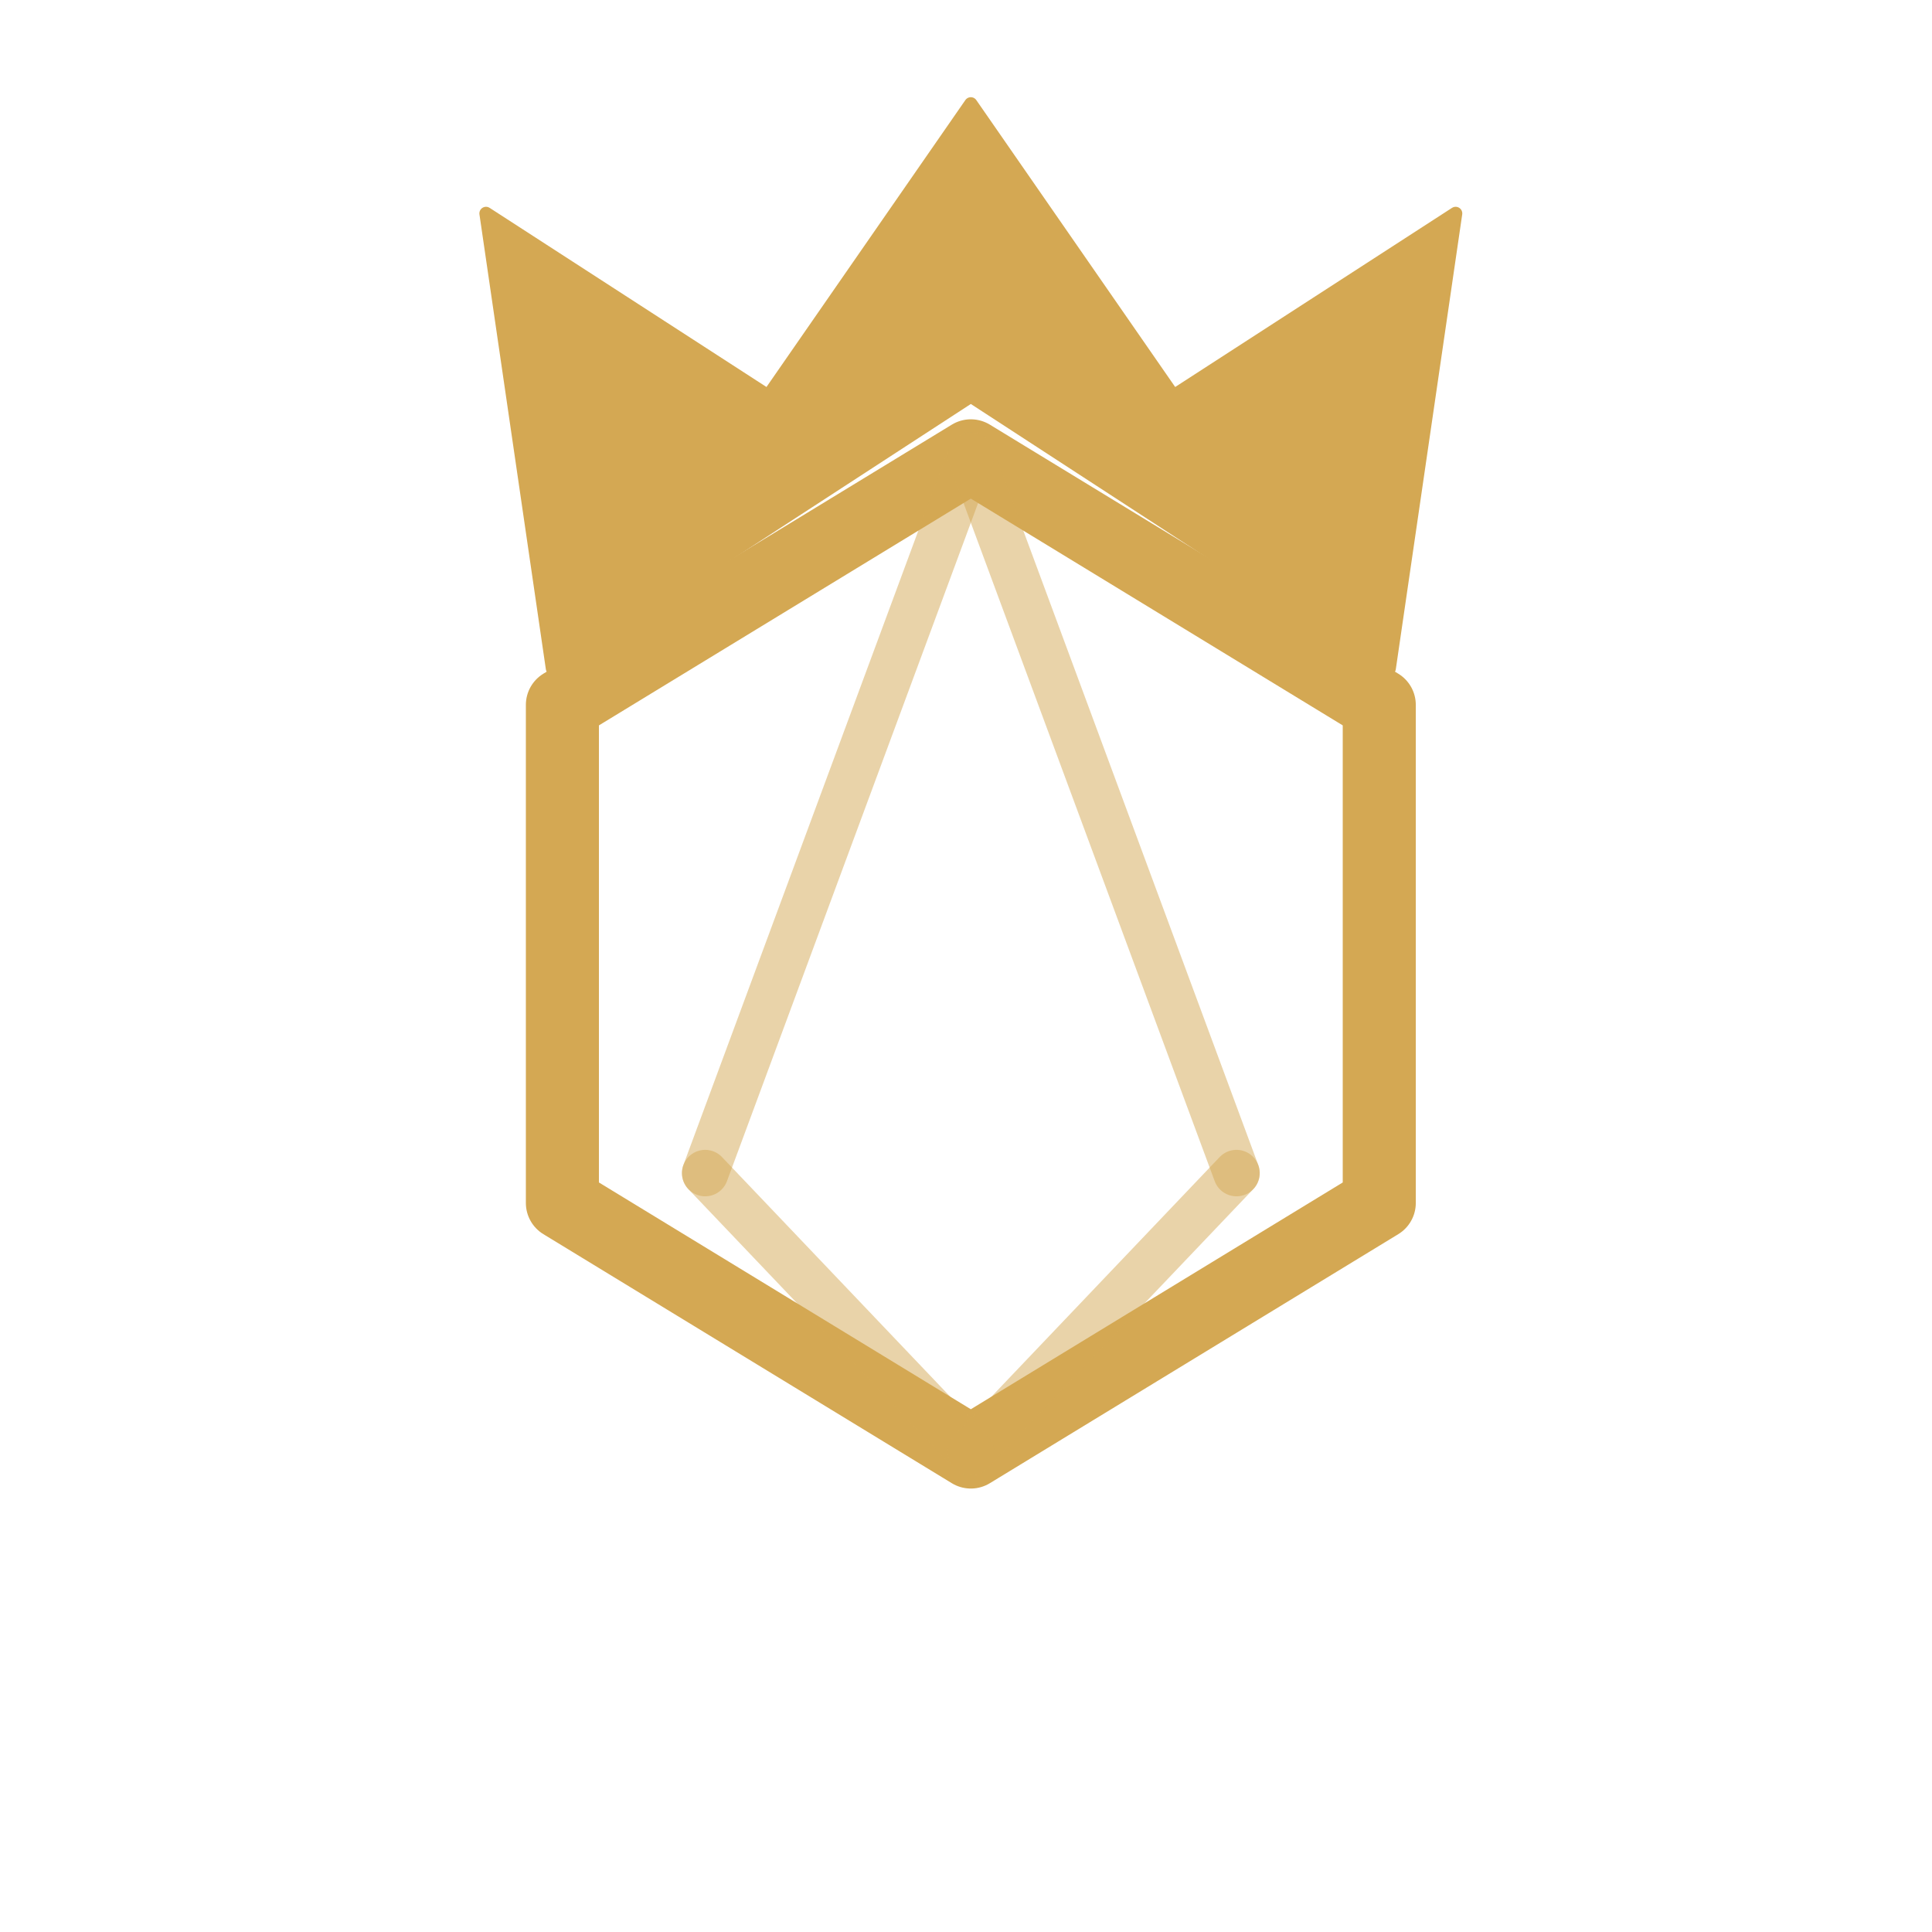
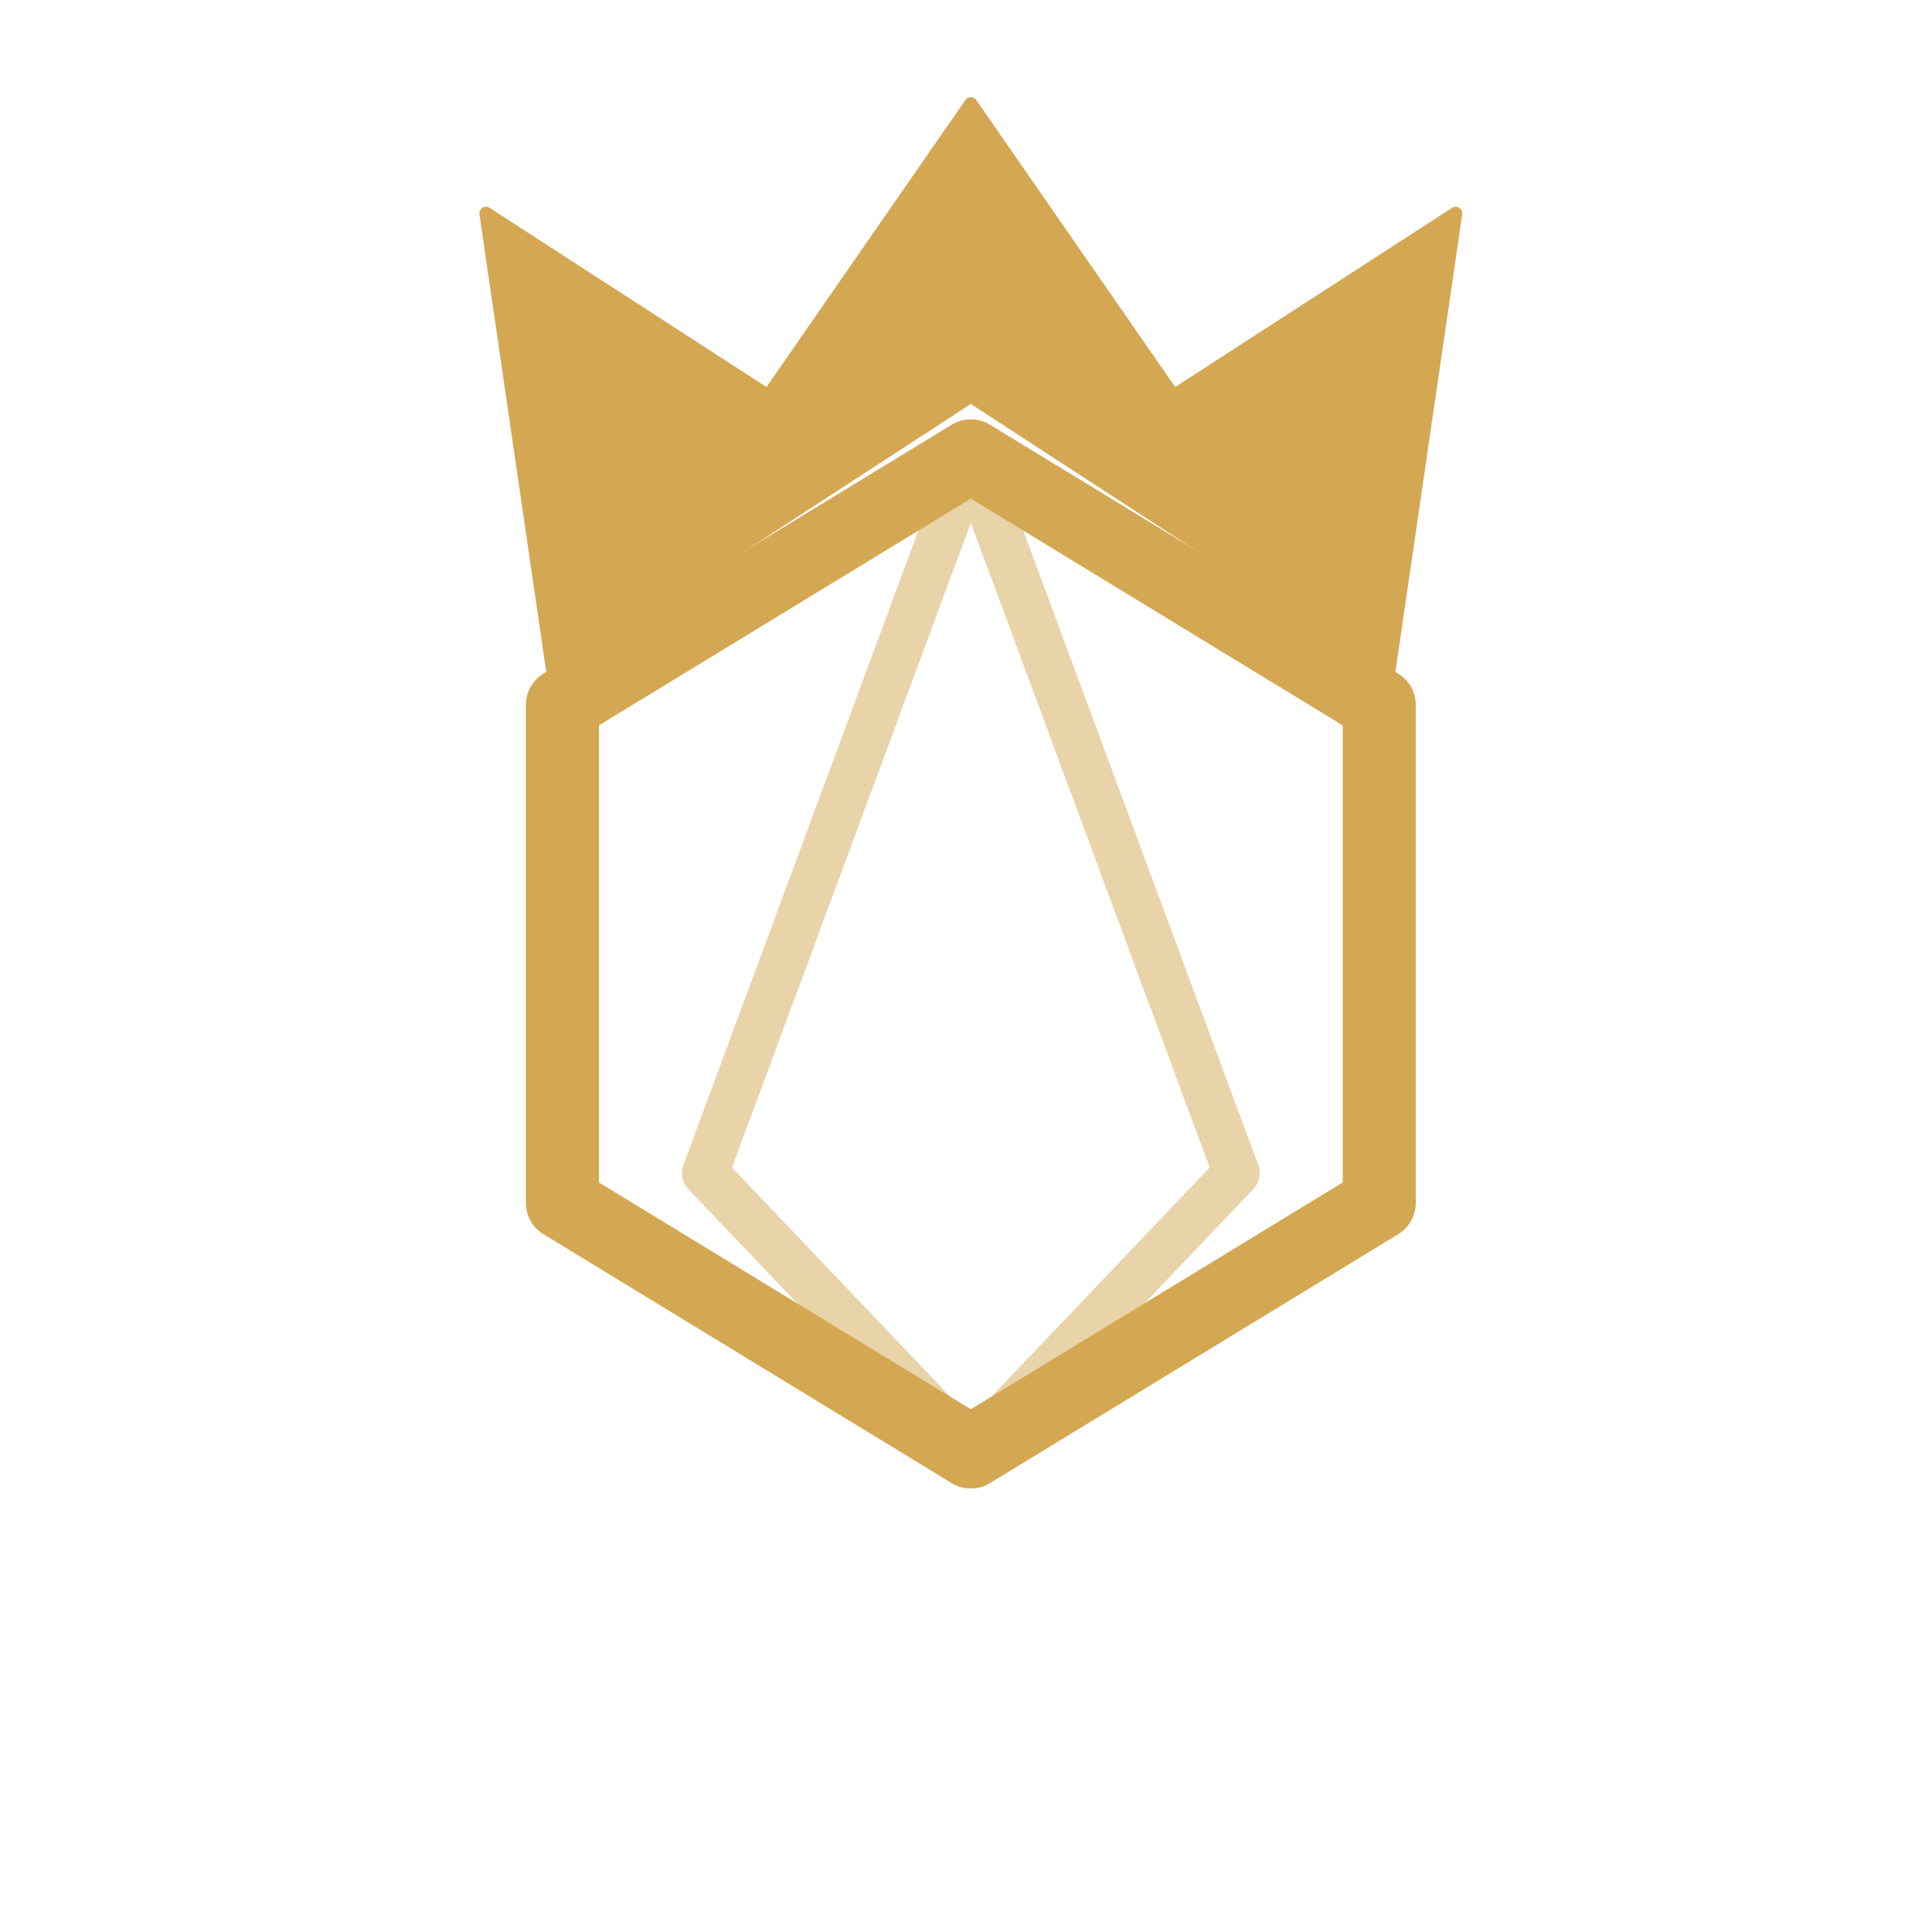
- <svg xmlns="http://www.w3.org/2000/svg" viewBox="0 0 32 32" fill="none">
-   <rect width="32" height="32" rx="6" fill="none" />
-   <g transform="translate(2, 1.5) scale(0.055)" stroke="#D4A853" fill="none" stroke-linejoin="round" stroke-linecap="round">
-     <polygon points="256,110 379,185 379,335 256,410 133,335 133,185" stroke-width="22" />
-     <line x1="256" y1="110" x2="176" y2="326" stroke-width="14" opacity="0.5" />
-     <line x1="256" y1="110" x2="336" y2="326" stroke-width="14" opacity="0.5" />
-     <line x1="256" y1="410" x2="176" y2="326" stroke-width="14" opacity="0.5" />
-     <line x1="256" y1="410" x2="336" y2="326" stroke-width="14" opacity="0.5" />
+ <svg xmlns="http://www.w3.org/2000/svg" fill="none" viewBox="0 0 32 32">
+   <rect width="32" height="32" rx="6" />
+   <g stroke="#d4a853" stroke-linecap="round" stroke-linejoin="round">
+     <path stroke-width="1.21" d="m16.08 7.55 6.765 4.125v8.25L16.08 24.05l-6.765-4.125v-8.25z" />
+     <path stroke-width=".77" d="m16.08 7.55-4.4 11.88m4.4-11.88 4.4 11.88m-4.4 4.62-4.4-4.62m4.4 4.62 4.4-4.62" opacity=".5" />
  </g>
-   <g transform="translate(2, 1.5) scale(0.055)">
-     <path d="M 130,174 L 110,37 L 195,92 L 256,4 L 317,92 L 402,37 L 382,174 L 256,92 Z" fill="#D4A853" stroke="#D4A853" stroke-width="4" stroke-linejoin="round" />
-   </g>
+   <path fill="#d4a853" stroke="#d4a853" stroke-linejoin="round" stroke-width=".22" d="m9.15 11.07-1.1-7.535 4.675 3.025 3.355-4.84 3.355 4.84 4.675-3.025-1.1 7.535-6.93-4.51Z" />
</svg>
